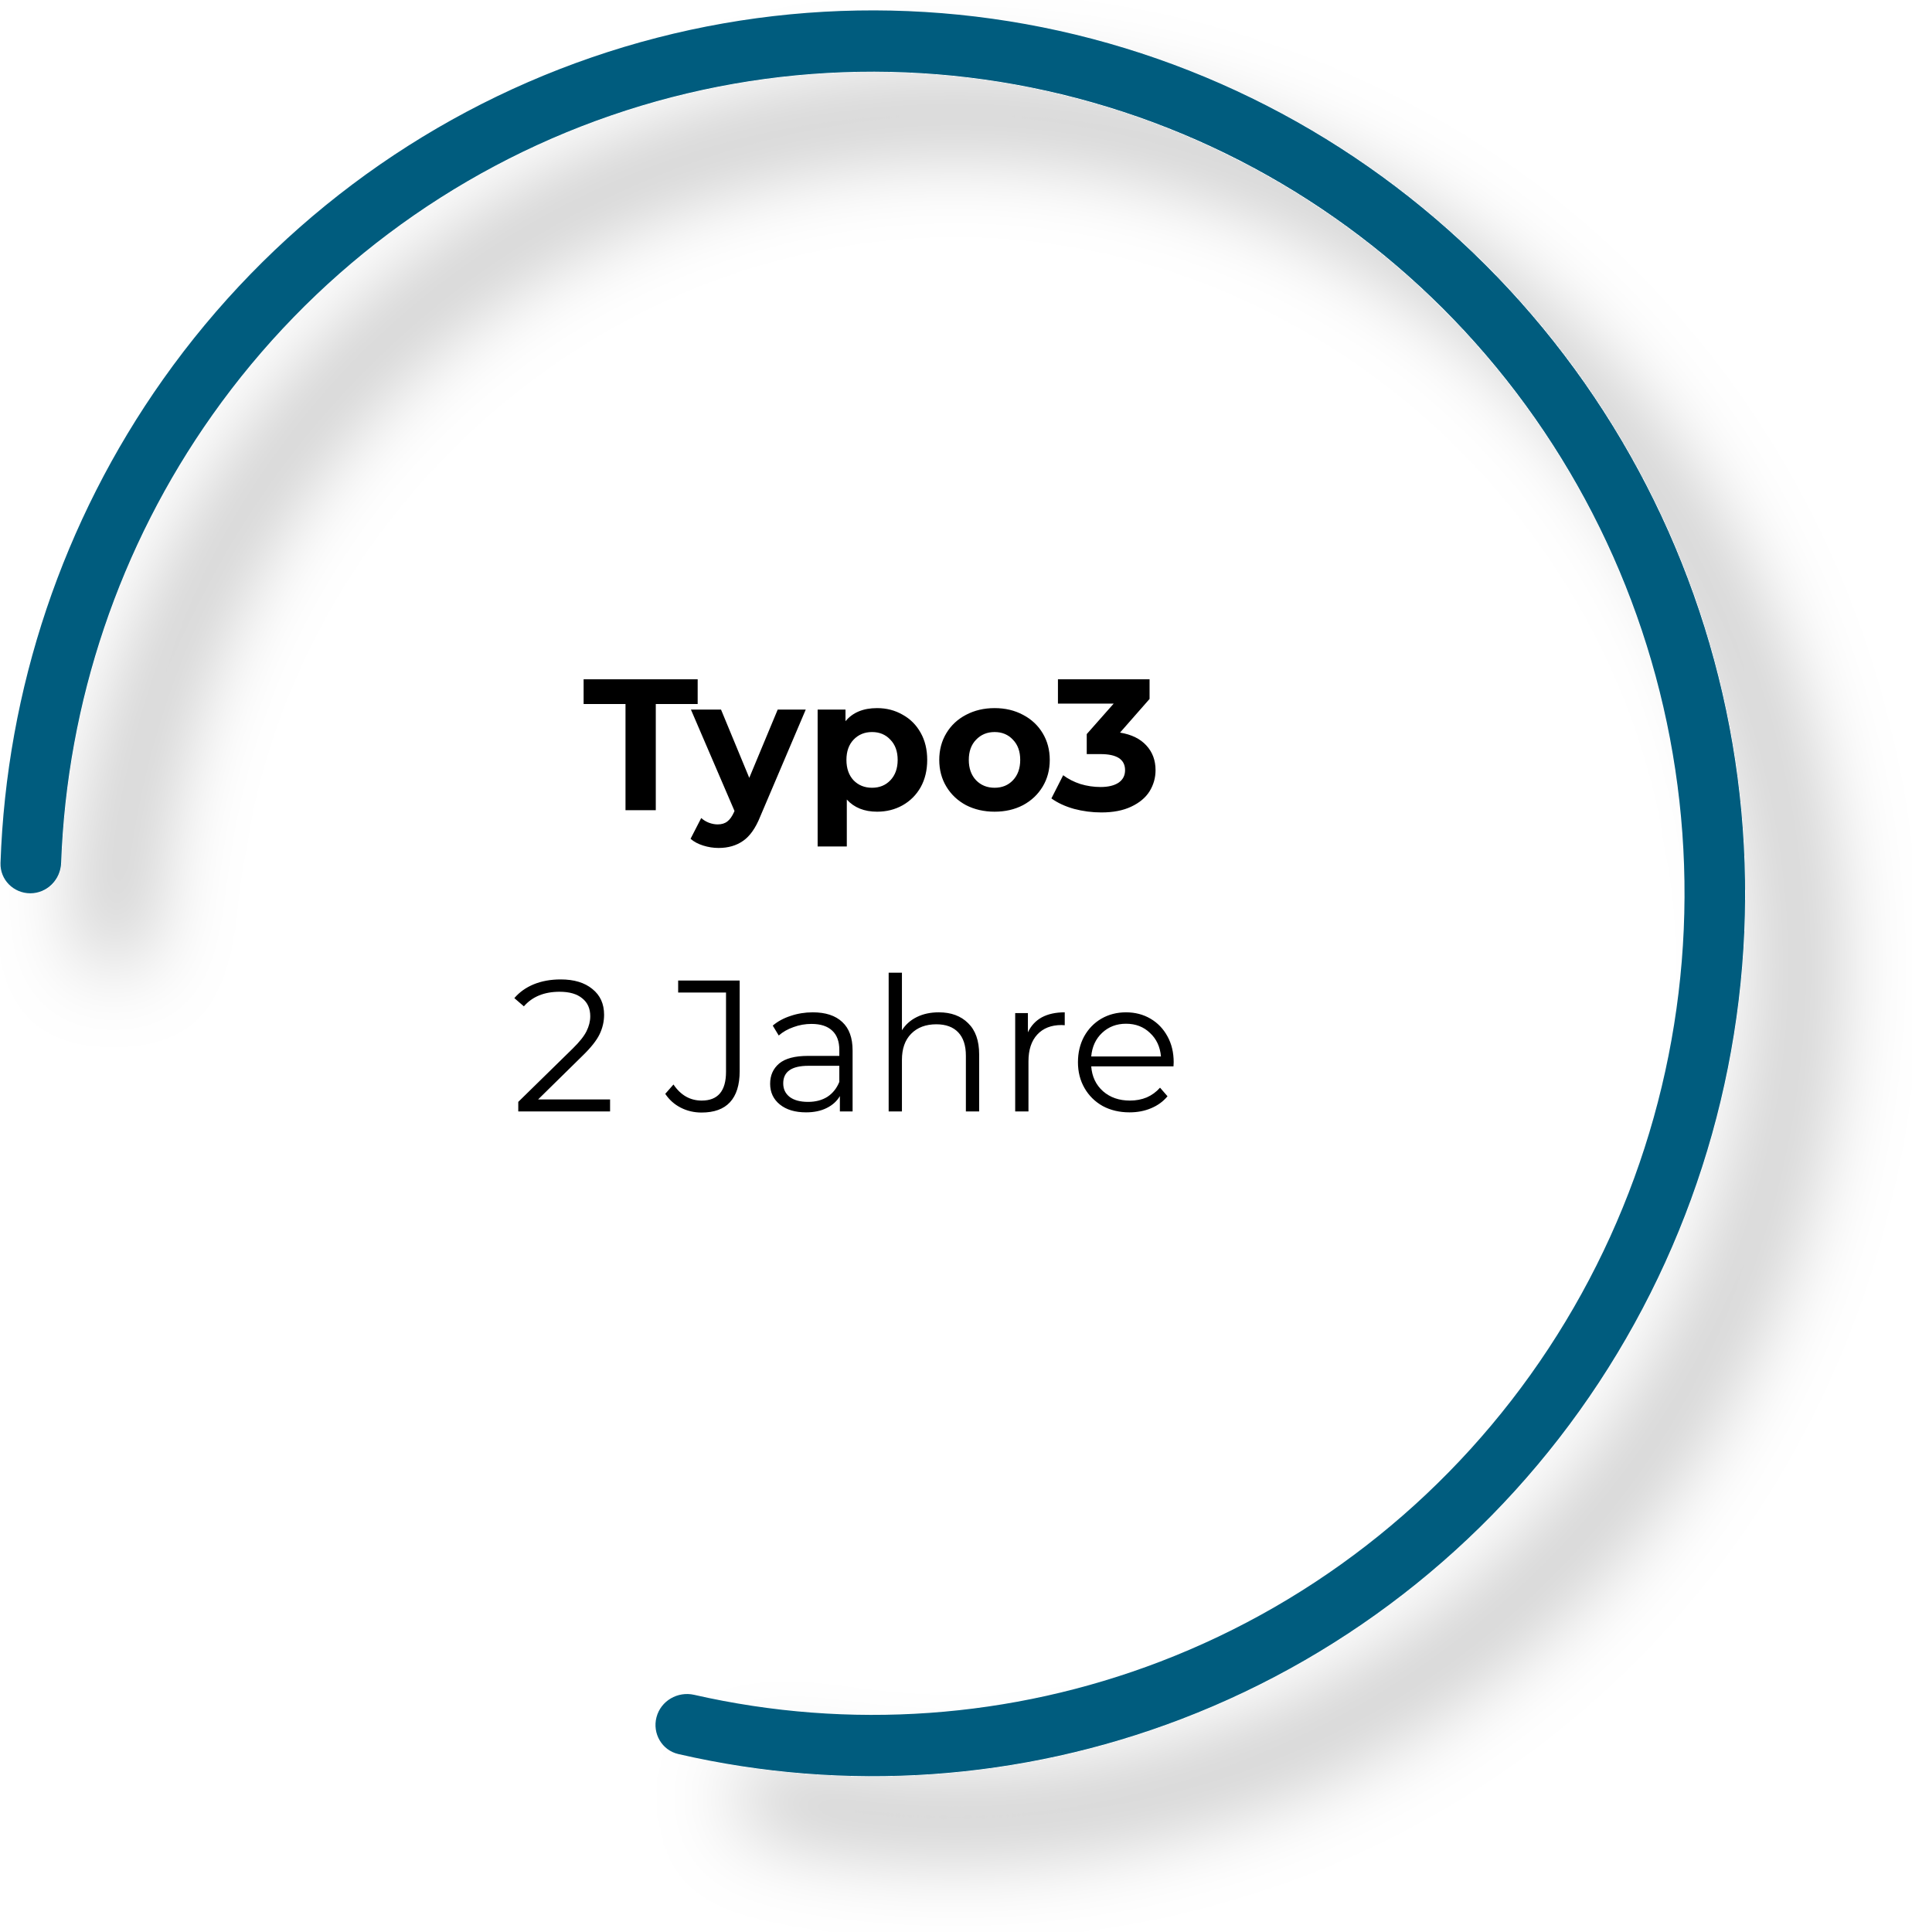
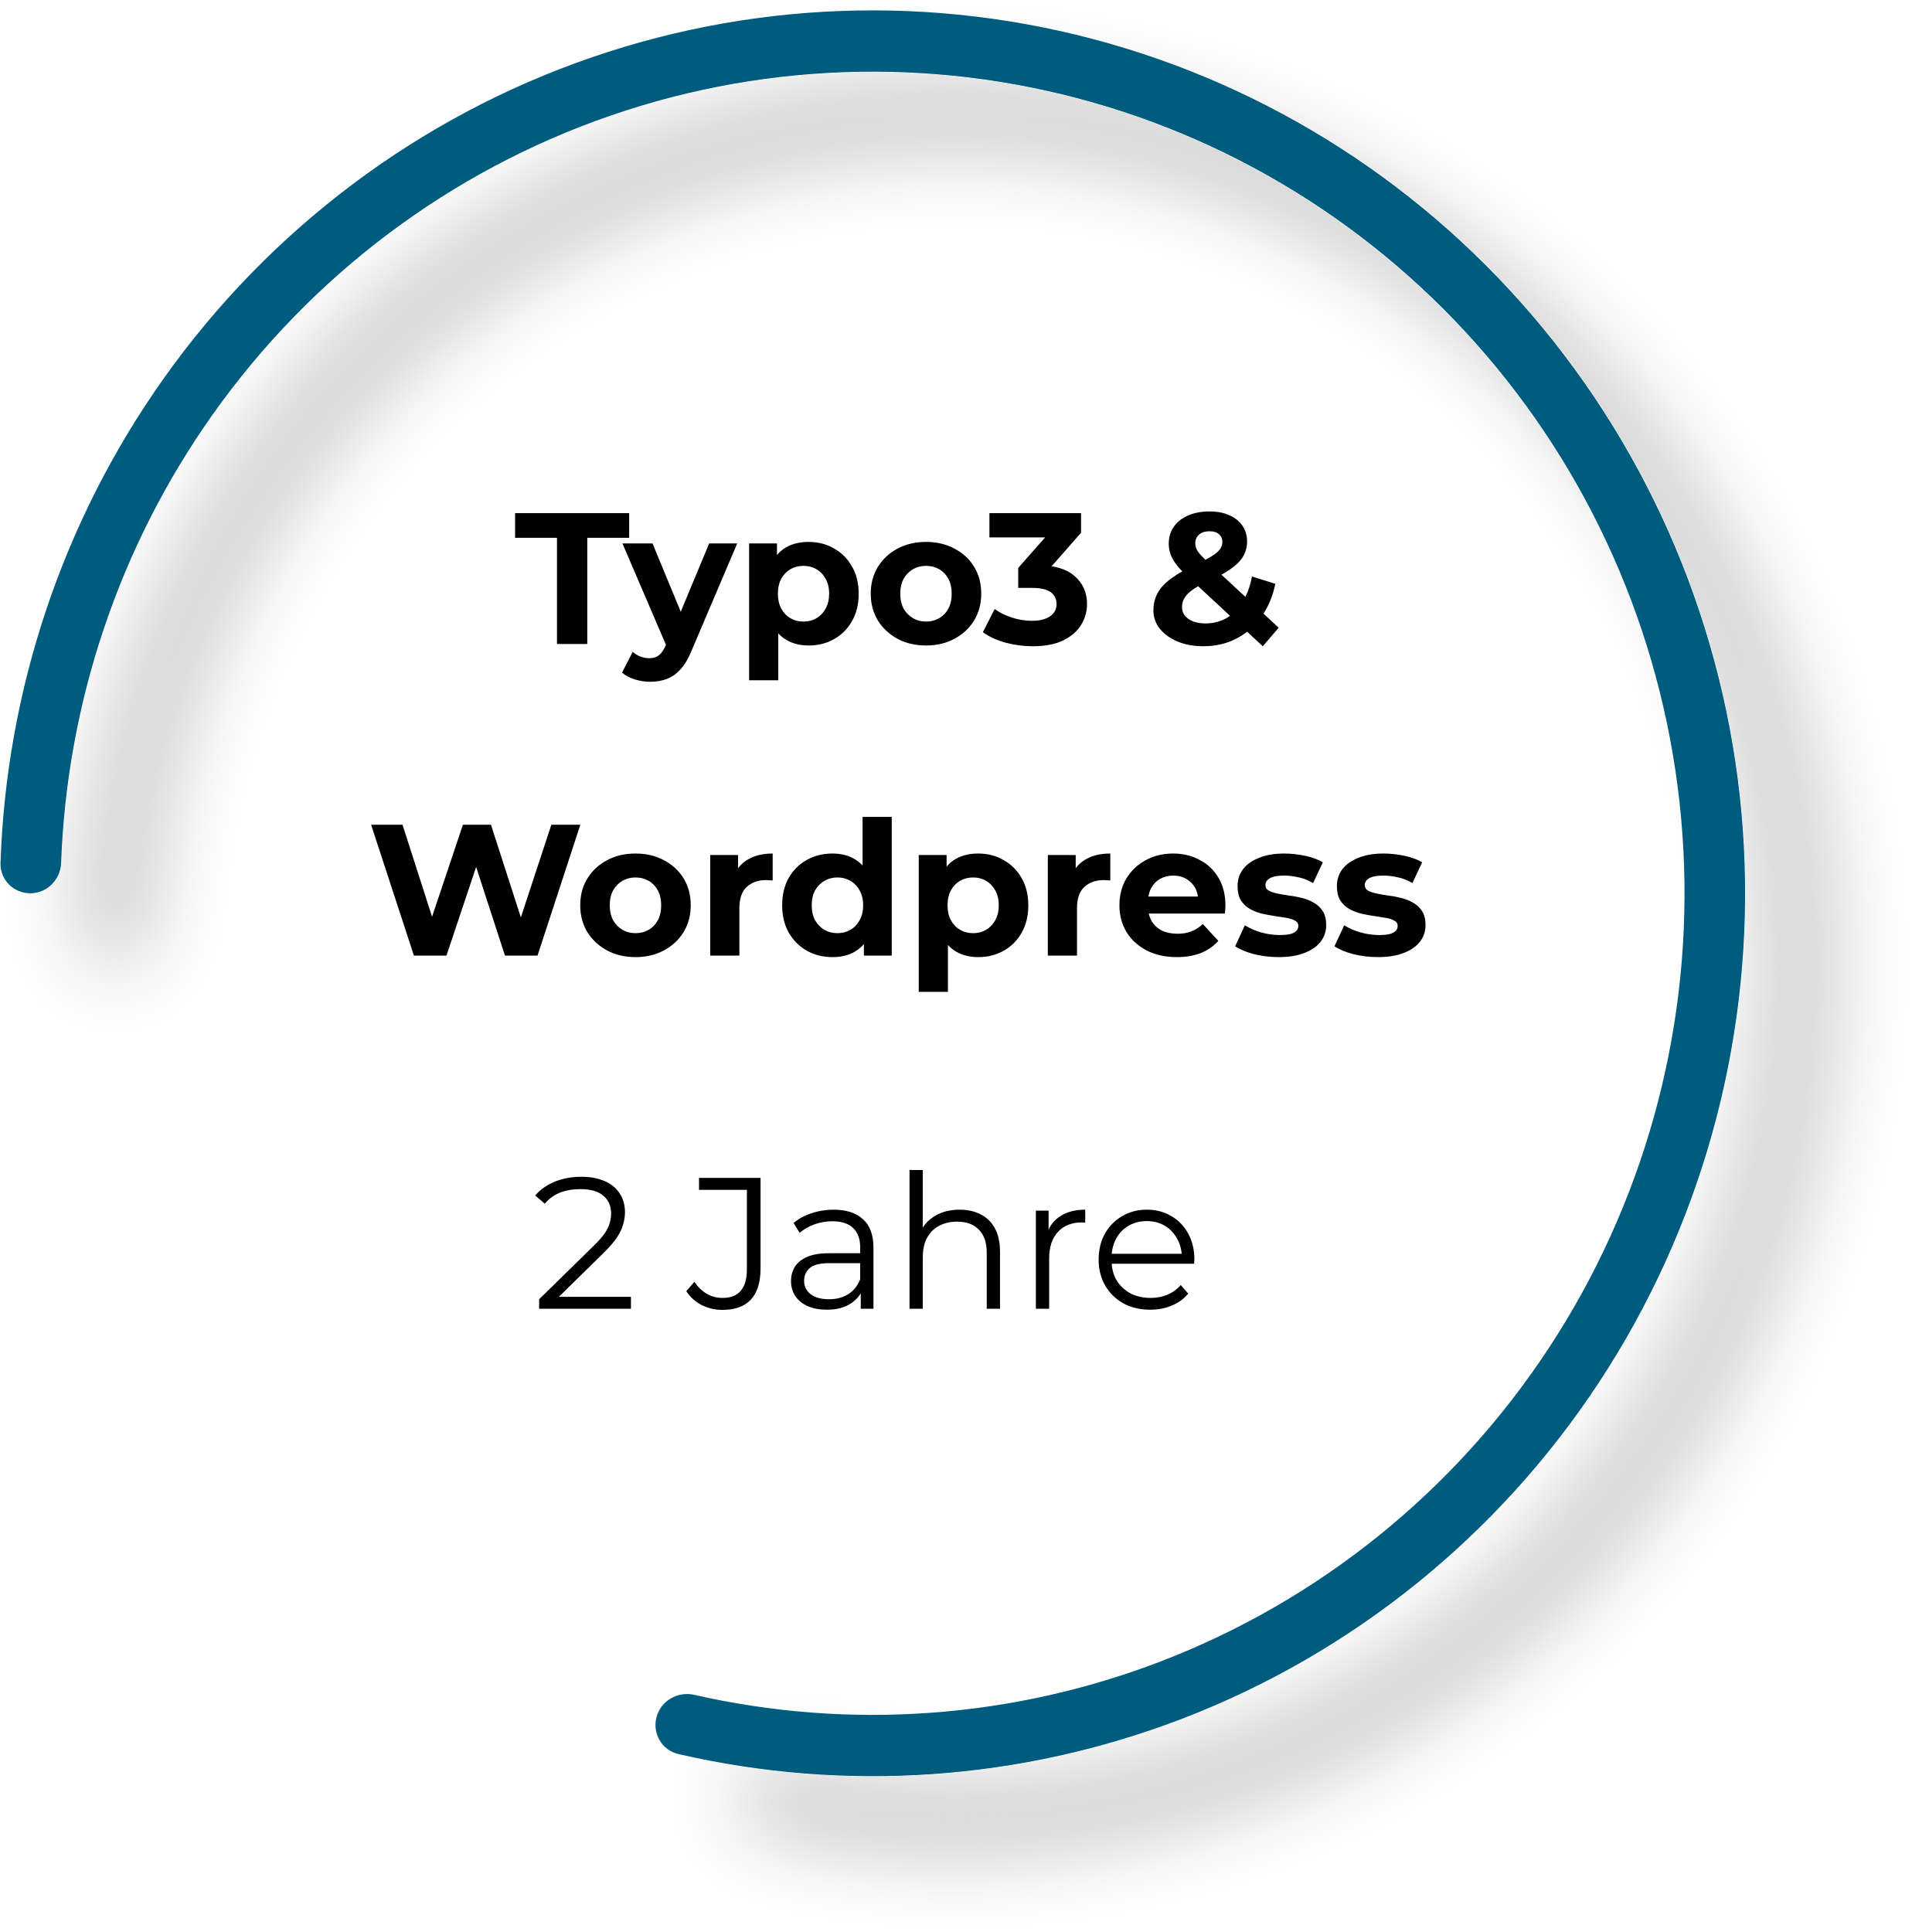
<svg xmlns="http://www.w3.org/2000/svg" width="184" height="186" viewBox="0 0 184 186" fill="none">
  <g filter="url(#filter0_d_0_1)">
    <path d="M2.916 86C1.306 86 -0.005 84.694 0.049 83.084C0.617 66.359 6.052 50.151 15.706 36.51C25.92 22.078 40.343 11.244 56.951 5.528C73.559 -0.189 91.519 -0.5 108.311 4.638C125.102 9.775 139.883 20.103 150.579 34.173C161.276 48.243 167.35 65.349 167.951 83.09C168.551 100.831 163.648 118.317 153.928 133.095C144.209 147.872 130.161 159.2 113.756 165.488C98.266 171.426 81.407 172.589 65.3 168.867C63.721 168.502 62.789 166.89 63.2 165.322C63.615 163.74 65.236 162.804 66.831 163.167C81.749 166.566 97.35 165.466 111.69 159.969C126.956 154.118 140.029 143.577 149.073 129.825C158.118 116.073 162.681 99.801 162.122 83.292C161.563 66.783 155.91 50.865 145.957 37.772C136.003 24.678 122.249 15.067 106.623 10.287C90.997 5.506 74.284 5.795 58.829 11.115C43.374 16.434 29.952 26.516 20.448 39.946C11.503 52.585 6.45 67.592 5.885 83.085C5.826 84.694 4.526 86 2.916 86Z" fill="#005C7E" />
  </g>
-   <path d="M60.216 67.776H56.184V65.4H67.164V67.776H63.132V78H60.216V67.776ZM77.567 68.316L73.193 78.594C72.749 79.71 72.197 80.496 71.537 80.952C70.889 81.408 70.103 81.636 69.179 81.636C68.675 81.636 68.177 81.558 67.685 81.402C67.193 81.246 66.791 81.03 66.479 80.754L67.505 78.756C67.721 78.948 67.967 79.098 68.243 79.206C68.531 79.314 68.813 79.368 69.089 79.368C69.473 79.368 69.785 79.272 70.025 79.08C70.265 78.9 70.481 78.594 70.673 78.162L70.709 78.072L66.515 68.316H69.413L72.131 74.886L74.867 68.316H77.567ZM84.437 68.172C85.337 68.172 86.153 68.382 86.885 68.802C87.629 69.21 88.211 69.792 88.631 70.548C89.051 71.292 89.261 72.162 89.261 73.158C89.261 74.154 89.051 75.03 88.631 75.786C88.211 76.53 87.629 77.112 86.885 77.532C86.153 77.94 85.337 78.144 84.437 78.144C83.201 78.144 82.229 77.754 81.521 76.974V81.492H78.713V68.316H81.395V69.432C82.091 68.592 83.105 68.172 84.437 68.172ZM83.951 75.84C84.671 75.84 85.259 75.6 85.715 75.12C86.183 74.628 86.417 73.974 86.417 73.158C86.417 72.342 86.183 71.694 85.715 71.214C85.259 70.722 84.671 70.476 83.951 70.476C83.231 70.476 82.637 70.722 82.169 71.214C81.713 71.694 81.485 72.342 81.485 73.158C81.485 73.974 81.713 74.628 82.169 75.12C82.637 75.6 83.231 75.84 83.951 75.84ZM95.749 78.144C94.729 78.144 93.811 77.934 92.995 77.514C92.191 77.082 91.561 76.488 91.105 75.732C90.649 74.976 90.421 74.118 90.421 73.158C90.421 72.198 90.649 71.34 91.105 70.584C91.561 69.828 92.191 69.24 92.995 68.82C93.811 68.388 94.729 68.172 95.749 68.172C96.769 68.172 97.681 68.388 98.485 68.82C99.289 69.24 99.919 69.828 100.375 70.584C100.831 71.34 101.059 72.198 101.059 73.158C101.059 74.118 100.831 74.976 100.375 75.732C99.919 76.488 99.289 77.082 98.485 77.514C97.681 77.934 96.769 78.144 95.749 78.144ZM95.749 75.84C96.469 75.84 97.057 75.6 97.513 75.12C97.981 74.628 98.215 73.974 98.215 73.158C98.215 72.342 97.981 71.694 97.513 71.214C97.057 70.722 96.469 70.476 95.749 70.476C95.029 70.476 94.435 70.722 93.967 71.214C93.499 71.694 93.265 72.342 93.265 73.158C93.265 73.974 93.499 74.628 93.967 75.12C94.435 75.6 95.029 75.84 95.749 75.84ZM107.823 70.53C108.927 70.71 109.773 71.124 110.361 71.772C110.949 72.408 111.243 73.2 111.243 74.148C111.243 74.88 111.051 75.558 110.667 76.182C110.283 76.794 109.695 77.286 108.903 77.658C108.123 78.03 107.163 78.216 106.023 78.216C105.135 78.216 104.259 78.102 103.395 77.874C102.543 77.634 101.817 77.298 101.217 76.866L102.351 74.634C102.831 74.994 103.383 75.276 104.007 75.48C104.643 75.672 105.291 75.768 105.951 75.768C106.683 75.768 107.259 75.63 107.679 75.354C108.099 75.066 108.309 74.664 108.309 74.148C108.309 73.116 107.523 72.6 105.951 72.6H104.619V70.674L107.211 67.74H101.847V65.4H110.667V67.29L107.823 70.53Z" fill="black" />
-   <path d="M58.731 105.848V107H49.893V106.082L55.131 100.952C55.791 100.304 56.235 99.746 56.463 99.278C56.703 98.798 56.823 98.318 56.823 97.838C56.823 97.094 56.565 96.518 56.049 96.11C55.545 95.69 54.819 95.48 53.871 95.48C52.395 95.48 51.249 95.948 50.433 96.884L49.515 96.092C50.007 95.516 50.631 95.072 51.387 94.76C52.155 94.448 53.019 94.292 53.979 94.292C55.263 94.292 56.277 94.598 57.021 95.21C57.777 95.81 58.155 96.638 58.155 97.694C58.155 98.342 58.011 98.966 57.723 99.566C57.435 100.166 56.889 100.856 56.085 101.636L51.801 105.848H58.731ZM67.535 107.108C66.815 107.108 66.149 106.952 65.537 106.64C64.925 106.328 64.427 105.884 64.043 105.308L64.835 104.408C65.531 105.44 66.437 105.956 67.553 105.956C69.113 105.956 69.893 105.032 69.893 103.184V95.552H65.285V94.4H71.207V103.13C71.207 104.45 70.895 105.446 70.271 106.118C69.659 106.778 68.747 107.108 67.535 107.108ZM78.244 97.46C79.48 97.46 80.428 97.772 81.088 98.396C81.748 99.008 82.078 99.92 82.078 101.132V107H80.854V105.524C80.566 106.016 80.14 106.4 79.576 106.676C79.024 106.952 78.364 107.09 77.596 107.09C76.54 107.09 75.7 106.838 75.076 106.334C74.452 105.83 74.14 105.164 74.14 104.336C74.14 103.532 74.428 102.884 75.004 102.392C75.592 101.9 76.522 101.654 77.794 101.654H80.8V101.078C80.8 100.262 80.572 99.644 80.116 99.224C79.66 98.792 78.994 98.576 78.118 98.576C77.518 98.576 76.942 98.678 76.39 98.882C75.838 99.074 75.364 99.344 74.968 99.692L74.392 98.738C74.872 98.33 75.448 98.018 76.12 97.802C76.792 97.574 77.5 97.46 78.244 97.46ZM77.794 106.082C78.514 106.082 79.132 105.92 79.648 105.596C80.164 105.26 80.548 104.78 80.8 104.156V102.608H77.83C76.21 102.608 75.4 103.172 75.4 104.3C75.4 104.852 75.61 105.29 76.03 105.614C76.45 105.926 77.038 106.082 77.794 106.082ZM90.374 97.46C91.562 97.46 92.504 97.808 93.2 98.504C93.908 99.188 94.262 100.19 94.262 101.51V107H92.984V101.636C92.984 100.652 92.738 99.902 92.246 99.386C91.754 98.87 91.052 98.612 90.14 98.612C89.12 98.612 88.31 98.918 87.71 99.53C87.122 100.13 86.828 100.964 86.828 102.032V107H85.55V93.644H86.828V99.188C87.176 98.636 87.656 98.21 88.268 97.91C88.88 97.61 89.582 97.46 90.374 97.46ZM98.955 99.386C99.255 98.75 99.699 98.27 100.287 97.946C100.887 97.622 101.625 97.46 102.501 97.46V98.702L102.195 98.684C101.199 98.684 100.419 98.99 99.855 99.602C99.291 100.214 99.009 101.072 99.009 102.176V107H97.731V97.532H98.955V99.386ZM112.971 102.662H105.051C105.123 103.646 105.501 104.444 106.185 105.056C106.869 105.656 107.733 105.956 108.777 105.956C109.365 105.956 109.905 105.854 110.397 105.65C110.889 105.434 111.315 105.122 111.675 104.714L112.395 105.542C111.975 106.046 111.447 106.43 110.811 106.694C110.187 106.958 109.497 107.09 108.741 107.09C107.769 107.09 106.905 106.886 106.149 106.478C105.405 106.058 104.823 105.482 104.403 104.75C103.983 104.018 103.773 103.19 103.773 102.266C103.773 101.342 103.971 100.514 104.367 99.782C104.775 99.05 105.327 98.48 106.023 98.072C106.731 97.664 107.523 97.46 108.399 97.46C109.275 97.46 110.061 97.664 110.757 98.072C111.453 98.48 111.999 99.05 112.395 99.782C112.791 100.502 112.989 101.33 112.989 102.266L112.971 102.662ZM108.399 98.558C107.487 98.558 106.719 98.852 106.095 99.44C105.483 100.016 105.135 100.772 105.051 101.708H111.765C111.681 100.772 111.327 100.016 110.703 99.44C110.091 98.852 109.323 98.558 108.399 98.558Z" fill="black" />
+   <path d="M53.62 62V51.776H49.588V49.4H60.568V51.776H56.536V62H53.62ZM62.583 65.636C62.078 65.636 61.581 65.558 61.089 65.402C60.596 65.246 60.194 65.03 59.883 64.754L60.908 62.756C61.124 62.948 61.37 63.098 61.647 63.206C61.934 63.314 62.217 63.368 62.492 63.368C62.889 63.368 63.2 63.272 63.428 63.08C63.669 62.9 63.885 62.594 64.076 62.162L64.581 60.974L64.796 60.668L68.27 52.316H70.971L66.597 62.594C66.284 63.374 65.924 63.986 65.516 64.43C65.121 64.874 64.677 65.186 64.184 65.366C63.705 65.546 63.17 65.636 62.583 65.636ZM64.239 62.378L59.919 52.316H62.816L66.165 60.416L64.239 62.378ZM77.84 62.144C77.024 62.144 76.31 61.964 75.698 61.604C75.086 61.244 74.606 60.698 74.258 59.966C73.922 59.222 73.754 58.286 73.754 57.158C73.754 56.018 73.916 55.082 74.24 54.35C74.564 53.618 75.032 53.072 75.644 52.712C76.256 52.352 76.988 52.172 77.84 52.172C78.752 52.172 79.568 52.382 80.288 52.802C81.02 53.21 81.596 53.786 82.016 54.53C82.448 55.274 82.664 56.15 82.664 57.158C82.664 58.178 82.448 59.06 82.016 59.804C81.596 60.548 81.02 61.124 80.288 61.532C79.568 61.94 78.752 62.144 77.84 62.144ZM72.116 65.492V52.316H74.798V54.296L74.744 57.176L74.924 60.038V65.492H72.116ZM77.354 59.84C77.822 59.84 78.236 59.732 78.596 59.516C78.968 59.3 79.262 58.994 79.478 58.598C79.706 58.19 79.82 57.71 79.82 57.158C79.82 56.594 79.706 56.114 79.478 55.718C79.262 55.322 78.968 55.016 78.596 54.8C78.236 54.584 77.822 54.476 77.354 54.476C76.886 54.476 76.466 54.584 76.094 54.8C75.722 55.016 75.428 55.322 75.212 55.718C74.996 56.114 74.888 56.594 74.888 57.158C74.888 57.71 74.996 58.19 75.212 58.598C75.428 58.994 75.722 59.3 76.094 59.516C76.466 59.732 76.886 59.84 77.354 59.84ZM89.152 62.144C88.12 62.144 87.202 61.928 86.398 61.496C85.606 61.064 84.976 60.476 84.508 59.732C84.052 58.976 83.824 58.118 83.824 57.158C83.824 56.186 84.052 55.328 84.508 54.584C84.976 53.828 85.606 53.24 86.398 52.82C87.202 52.388 88.12 52.172 89.152 52.172C90.172 52.172 91.084 52.388 91.888 52.82C92.692 53.24 93.322 53.822 93.778 54.566C94.234 55.31 94.462 56.174 94.462 57.158C94.462 58.118 94.234 58.976 93.778 59.732C93.322 60.476 92.692 61.064 91.888 61.496C91.084 61.928 90.172 62.144 89.152 62.144ZM89.152 59.84C89.62 59.84 90.04 59.732 90.412 59.516C90.784 59.3 91.078 58.994 91.294 58.598C91.51 58.19 91.618 57.71 91.618 57.158C91.618 56.594 91.51 56.114 91.294 55.718C91.078 55.322 90.784 55.016 90.412 54.8C90.04 54.584 89.62 54.476 89.152 54.476C88.684 54.476 88.264 54.584 87.892 54.8C87.52 55.016 87.22 55.322 86.992 55.718C86.776 56.114 86.668 56.594 86.668 57.158C86.668 57.71 86.776 58.19 86.992 58.598C87.22 58.994 87.52 59.3 87.892 59.516C88.264 59.732 88.684 59.84 89.152 59.84ZM99.427 62.216C98.551 62.216 97.681 62.102 96.817 61.874C95.953 61.634 95.221 61.298 94.621 60.866L95.755 58.634C96.235 58.982 96.793 59.258 97.429 59.462C98.065 59.666 98.707 59.768 99.355 59.768C100.087 59.768 100.663 59.624 101.083 59.336C101.503 59.048 101.713 58.652 101.713 58.148C101.713 57.668 101.527 57.29 101.155 57.014C100.783 56.738 100.183 56.6 99.355 56.6H98.023V54.674L101.533 50.696L101.857 51.74H95.251V49.4H104.071V51.29L100.579 55.268L99.103 54.422H99.949C101.497 54.422 102.667 54.77 103.459 55.466C104.251 56.162 104.647 57.056 104.647 58.148C104.647 58.856 104.461 59.522 104.089 60.146C103.717 60.758 103.147 61.256 102.379 61.64C101.611 62.024 100.627 62.216 99.427 62.216ZM115.843 62.216C114.919 62.216 114.097 62.066 113.377 61.766C112.657 61.466 112.087 61.058 111.667 60.542C111.247 60.026 111.037 59.432 111.037 58.76C111.037 58.136 111.175 57.578 111.451 57.086C111.727 56.582 112.165 56.114 112.765 55.682C113.365 55.238 114.127 54.806 115.051 54.386C115.723 54.074 116.251 53.798 116.635 53.558C117.019 53.318 117.289 53.09 117.445 52.874C117.601 52.646 117.679 52.418 117.679 52.19C117.679 51.878 117.571 51.626 117.355 51.434C117.151 51.242 116.845 51.146 116.437 51.146C116.005 51.146 115.669 51.254 115.429 51.47C115.189 51.686 115.069 51.962 115.069 52.298C115.069 52.478 115.105 52.658 115.177 52.838C115.249 53.006 115.387 53.204 115.591 53.432C115.795 53.648 116.083 53.93 116.455 54.278L123.097 60.434L121.567 62.216L114.241 55.412C113.821 55.028 113.485 54.668 113.233 54.332C112.981 53.996 112.795 53.666 112.675 53.342C112.567 53.018 112.513 52.682 112.513 52.334C112.513 51.722 112.675 51.182 112.999 50.714C113.323 50.246 113.779 49.886 114.367 49.634C114.955 49.37 115.645 49.238 116.437 49.238C117.169 49.238 117.799 49.358 118.327 49.598C118.867 49.826 119.287 50.156 119.587 50.588C119.899 51.02 120.055 51.536 120.055 52.136C120.055 52.664 119.923 53.15 119.659 53.594C119.395 54.026 118.981 54.434 118.417 54.818C117.865 55.202 117.139 55.592 116.239 55.988C115.627 56.264 115.141 56.534 114.781 56.798C114.433 57.05 114.181 57.308 114.025 57.572C113.869 57.836 113.791 58.13 113.791 58.454C113.791 58.754 113.881 59.024 114.061 59.264C114.253 59.504 114.517 59.69 114.853 59.822C115.189 59.954 115.585 60.02 116.041 60.02C116.773 60.02 117.445 59.852 118.057 59.516C118.669 59.168 119.185 58.658 119.605 57.986C120.037 57.302 120.343 56.474 120.523 55.502L122.773 56.204C122.521 57.428 122.071 58.49 121.423 59.39C120.775 60.29 119.977 60.986 119.029 61.478C118.081 61.97 117.019 62.216 115.843 62.216ZM39.848 92L35.726 79.4H38.75L42.332 90.56H40.82L44.564 79.4H47.264L50.864 90.56H49.406L53.078 79.4H55.868L51.746 92H48.614L45.428 82.208H46.256L42.98 92H39.848ZM61.185 92.144C60.153 92.144 59.235 91.928 58.431 91.496C57.639 91.064 57.009 90.476 56.541 89.732C56.085 88.976 55.857 88.118 55.857 87.158C55.857 86.186 56.085 85.328 56.541 84.584C57.009 83.828 57.639 83.24 58.431 82.82C59.235 82.388 60.153 82.172 61.185 82.172C62.205 82.172 63.117 82.388 63.921 82.82C64.725 83.24 65.355 83.822 65.811 84.566C66.267 85.31 66.495 86.174 66.495 87.158C66.495 88.118 66.267 88.976 65.811 89.732C65.355 90.476 64.725 91.064 63.921 91.496C63.117 91.928 62.205 92.144 61.185 92.144ZM61.185 89.84C61.653 89.84 62.073 89.732 62.445 89.516C62.817 89.3 63.111 88.994 63.327 88.598C63.543 88.19 63.651 87.71 63.651 87.158C63.651 86.594 63.543 86.114 63.327 85.718C63.111 85.322 62.817 85.016 62.445 84.8C62.073 84.584 61.653 84.476 61.185 84.476C60.717 84.476 60.297 84.584 59.925 84.8C59.553 85.016 59.253 85.322 59.025 85.718C58.809 86.114 58.701 86.594 58.701 87.158C58.701 87.71 58.809 88.19 59.025 88.598C59.253 88.994 59.553 89.3 59.925 89.516C60.297 89.732 60.717 89.84 61.185 89.84ZM68.372 92V82.316H71.054V85.052L70.676 84.26C70.964 83.576 71.426 83.06 72.062 82.712C72.698 82.352 73.472 82.172 74.384 82.172V84.764C74.264 84.752 74.156 84.746 74.06 84.746C73.964 84.734 73.862 84.728 73.754 84.728C72.986 84.728 72.362 84.95 71.882 85.394C71.414 85.826 71.18 86.504 71.18 87.428V92H68.372ZM80.141 92.144C79.23 92.144 78.407 91.94 77.675 91.532C76.944 91.112 76.362 90.53 75.93 89.786C75.51 89.042 75.299 88.166 75.299 87.158C75.299 86.138 75.51 85.256 75.93 84.512C76.362 83.768 76.944 83.192 77.675 82.784C78.407 82.376 79.23 82.172 80.141 82.172C80.957 82.172 81.671 82.352 82.284 82.712C82.895 83.072 83.37 83.618 83.706 84.35C84.041 85.082 84.21 86.018 84.21 87.158C84.21 88.286 84.047 89.222 83.724 89.966C83.4 90.698 82.931 91.244 82.32 91.604C81.719 91.964 80.993 92.144 80.141 92.144ZM80.627 89.84C81.084 89.84 81.498 89.732 81.87 89.516C82.242 89.3 82.535 88.994 82.751 88.598C82.98 88.19 83.094 87.71 83.094 87.158C83.094 86.594 82.98 86.114 82.751 85.718C82.535 85.322 82.242 85.016 81.87 84.8C81.498 84.584 81.084 84.476 80.627 84.476C80.159 84.476 79.74 84.584 79.368 84.8C78.996 85.016 78.695 85.322 78.468 85.718C78.251 86.114 78.144 86.594 78.144 87.158C78.144 87.71 78.251 88.19 78.468 88.598C78.695 88.994 78.996 89.3 79.368 89.516C79.74 89.732 80.159 89.84 80.627 89.84ZM83.165 92V90.02L83.219 87.14L83.04 84.278V78.644H85.847V92H83.165ZM94.17 92.144C93.354 92.144 92.64 91.964 92.028 91.604C91.416 91.244 90.936 90.698 90.588 89.966C90.252 89.222 90.084 88.286 90.084 87.158C90.084 86.018 90.246 85.082 90.57 84.35C90.894 83.618 91.362 83.072 91.974 82.712C92.586 82.352 93.318 82.172 94.17 82.172C95.082 82.172 95.898 82.382 96.618 82.802C97.35 83.21 97.926 83.786 98.346 84.53C98.778 85.274 98.994 86.15 98.994 87.158C98.994 88.178 98.778 89.06 98.346 89.804C97.926 90.548 97.35 91.124 96.618 91.532C95.898 91.94 95.082 92.144 94.17 92.144ZM88.446 95.492V82.316H91.128V84.296L91.074 87.176L91.254 90.038V95.492H88.446ZM93.684 89.84C94.152 89.84 94.566 89.732 94.926 89.516C95.298 89.3 95.592 88.994 95.808 88.598C96.036 88.19 96.15 87.71 96.15 87.158C96.15 86.594 96.036 86.114 95.808 85.718C95.592 85.322 95.298 85.016 94.926 84.8C94.566 84.584 94.152 84.476 93.684 84.476C93.216 84.476 92.796 84.584 92.424 84.8C92.052 85.016 91.758 85.322 91.542 85.718C91.326 86.114 91.218 86.594 91.218 87.158C91.218 87.71 91.326 88.19 91.542 88.598C91.758 88.994 92.052 89.3 92.424 89.516C92.796 89.732 93.216 89.84 93.684 89.84ZM100.874 92V82.316H103.556V85.052L103.178 84.26C103.466 83.576 103.928 83.06 104.564 82.712C105.2 82.352 105.974 82.172 106.886 82.172V84.764C106.766 84.752 106.658 84.746 106.562 84.746C106.466 84.734 106.364 84.728 106.256 84.728C105.488 84.728 104.864 84.95 104.384 85.394C103.916 85.826 103.682 86.504 103.682 87.428V92H100.874ZM113.291 92.144C112.187 92.144 111.215 91.928 110.375 91.496C109.547 91.064 108.905 90.476 108.449 89.732C107.993 88.976 107.765 88.118 107.765 87.158C107.765 86.186 107.987 85.328 108.431 84.584C108.887 83.828 109.505 83.24 110.285 82.82C111.065 82.388 111.947 82.172 112.931 82.172C113.879 82.172 114.731 82.376 115.487 82.784C116.255 83.18 116.861 83.756 117.305 84.512C117.749 85.256 117.971 86.15 117.971 87.194C117.971 87.302 117.965 87.428 117.953 87.572C117.941 87.704 117.929 87.83 117.917 87.95H110.051V86.312H116.441L115.361 86.798C115.361 86.294 115.259 85.856 115.055 85.484C114.851 85.112 114.569 84.824 114.209 84.62C113.849 84.404 113.429 84.296 112.949 84.296C112.469 84.296 112.043 84.404 111.671 84.62C111.311 84.824 111.029 85.118 110.825 85.502C110.621 85.874 110.519 86.318 110.519 86.834V87.266C110.519 87.794 110.633 88.262 110.861 88.67C111.101 89.066 111.431 89.372 111.851 89.588C112.283 89.792 112.787 89.894 113.363 89.894C113.879 89.894 114.329 89.816 114.713 89.66C115.109 89.504 115.469 89.27 115.793 88.958L117.287 90.578C116.843 91.082 116.285 91.472 115.613 91.748C114.941 92.012 114.167 92.144 113.291 92.144ZM123.099 92.144C122.271 92.144 121.473 92.048 120.705 91.856C119.949 91.652 119.349 91.4 118.905 91.1L119.841 89.084C120.285 89.36 120.807 89.588 121.407 89.768C122.019 89.936 122.619 90.02 123.207 90.02C123.855 90.02 124.311 89.942 124.575 89.786C124.851 89.63 124.989 89.414 124.989 89.138C124.989 88.91 124.881 88.742 124.665 88.634C124.461 88.514 124.185 88.424 123.837 88.364C123.489 88.304 123.105 88.244 122.685 88.184C122.277 88.124 121.863 88.046 121.443 87.95C121.023 87.842 120.639 87.686 120.291 87.482C119.943 87.278 119.661 87.002 119.445 86.654C119.241 86.306 119.139 85.856 119.139 85.304C119.139 84.692 119.313 84.152 119.661 83.684C120.021 83.216 120.537 82.85 121.209 82.586C121.881 82.31 122.685 82.172 123.621 82.172C124.281 82.172 124.953 82.244 125.637 82.388C126.321 82.532 126.891 82.742 127.347 83.018L126.411 85.016C125.943 84.74 125.469 84.554 124.989 84.458C124.521 84.35 124.065 84.296 123.621 84.296C122.997 84.296 122.541 84.38 122.253 84.548C121.965 84.716 121.821 84.932 121.821 85.196C121.821 85.436 121.923 85.616 122.127 85.736C122.343 85.856 122.625 85.952 122.973 86.024C123.321 86.096 123.699 86.162 124.107 86.222C124.527 86.27 124.947 86.348 125.367 86.456C125.787 86.564 126.165 86.72 126.501 86.924C126.849 87.116 127.131 87.386 127.347 87.734C127.563 88.07 127.671 88.514 127.671 89.066C127.671 89.666 127.491 90.2 127.131 90.668C126.771 91.124 126.249 91.484 125.565 91.748C124.893 92.012 124.071 92.144 123.099 92.144ZM132.661 92.144C131.833 92.144 131.035 92.048 130.267 91.856C129.511 91.652 128.911 91.4 128.467 91.1L129.403 89.084C129.847 89.36 130.369 89.588 130.969 89.768C131.581 89.936 132.181 90.02 132.769 90.02C133.417 90.02 133.873 89.942 134.137 89.786C134.413 89.63 134.551 89.414 134.551 89.138C134.551 88.91 134.443 88.742 134.227 88.634C134.023 88.514 133.747 88.424 133.399 88.364C133.051 88.304 132.667 88.244 132.247 88.184C131.839 88.124 131.425 88.046 131.005 87.95C130.585 87.842 130.201 87.686 129.853 87.482C129.505 87.278 129.223 87.002 129.007 86.654C128.803 86.306 128.701 85.856 128.701 85.304C128.701 84.692 128.875 84.152 129.223 83.684C129.583 83.216 130.099 82.85 130.771 82.586C131.443 82.31 132.247 82.172 133.183 82.172C133.843 82.172 134.515 82.244 135.199 82.388C135.883 82.532 136.453 82.742 136.909 83.018L135.973 85.016C135.505 84.74 135.031 84.554 134.551 84.458C134.083 84.35 133.627 84.296 133.183 84.296C132.559 84.296 132.103 84.38 131.815 84.548C131.527 84.716 131.383 84.932 131.383 85.196C131.383 85.436 131.485 85.616 131.689 85.736C131.905 85.856 132.187 85.952 132.535 86.024C132.883 86.096 133.261 86.162 133.669 86.222C134.089 86.27 134.509 86.348 134.929 86.456C135.349 86.564 135.727 86.72 136.063 86.924C136.411 87.116 136.693 87.386 136.909 87.734C137.125 88.07 137.233 88.514 137.233 89.066C137.233 89.666 137.053 90.2 136.693 90.668C136.333 91.124 135.811 91.484 135.127 91.748C134.455 92.012 133.633 92.144 132.661 92.144Z" fill="black" />
+   <path d="M51.902 126V125.082L57.14 119.952C57.62 119.484 57.98 119.076 58.22 118.728C58.46 118.368 58.622 118.032 58.706 117.72C58.79 117.408 58.832 117.114 58.832 116.838C58.832 116.106 58.58 115.53 58.076 115.11C57.584 114.69 56.852 114.48 55.88 114.48C55.136 114.48 54.476 114.594 53.9 114.822C53.336 115.05 52.85 115.404 52.442 115.884L51.524 115.092C52.016 114.516 52.646 114.072 53.414 113.76C54.182 113.448 55.04 113.292 55.988 113.292C56.84 113.292 57.578 113.43 58.202 113.706C58.826 113.97 59.306 114.36 59.642 114.876C59.99 115.392 60.164 115.998 60.164 116.694C60.164 117.102 60.104 117.504 59.984 117.9C59.876 118.296 59.672 118.716 59.372 119.16C59.084 119.592 58.658 120.084 58.094 120.636L53.288 125.352L52.928 124.848H60.74V126H51.902ZM69.544 126.108C68.836 126.108 68.17 125.952 67.546 125.64C66.934 125.328 66.442 124.884 66.07 124.308L66.844 123.408C67.192 123.912 67.594 124.296 68.05 124.56C68.506 124.824 69.01 124.956 69.562 124.956C71.122 124.956 71.902 124.032 71.902 122.184V114.552H67.294V113.4H73.216V122.13C73.216 123.462 72.904 124.458 72.28 125.118C71.668 125.778 70.756 126.108 69.544 126.108ZM82.863 126V123.912L82.809 123.57V120.078C82.809 119.274 82.581 118.656 82.125 118.224C81.681 117.792 81.015 117.576 80.127 117.576C79.515 117.576 78.933 117.678 78.381 117.882C77.829 118.086 77.361 118.356 76.977 118.692L76.401 117.738C76.881 117.33 77.457 117.018 78.129 116.802C78.801 116.574 79.509 116.46 80.253 116.46C81.477 116.46 82.419 116.766 83.079 117.378C83.751 117.978 84.087 118.896 84.087 120.132V126H82.863ZM79.605 126.09C78.897 126.09 78.279 125.976 77.751 125.748C77.235 125.508 76.839 125.184 76.563 124.776C76.287 124.356 76.149 123.876 76.149 123.336C76.149 122.844 76.263 122.4 76.491 122.004C76.731 121.596 77.115 121.272 77.643 121.032C78.183 120.78 78.903 120.654 79.803 120.654H83.061V121.608H79.839C78.927 121.608 78.291 121.77 77.931 122.094C77.583 122.418 77.409 122.82 77.409 123.3C77.409 123.84 77.619 124.272 78.039 124.596C78.459 124.92 79.047 125.082 79.803 125.082C80.523 125.082 81.141 124.92 81.657 124.596C82.185 124.26 82.569 123.78 82.809 123.156L83.097 124.038C82.857 124.662 82.437 125.16 81.837 125.532C81.249 125.904 80.505 126.09 79.605 126.09ZM92.382 116.46C93.15 116.46 93.822 116.61 94.398 116.91C94.986 117.198 95.442 117.642 95.766 118.242C96.102 118.842 96.27 119.598 96.27 120.51V126H94.992V120.636C94.992 119.64 94.74 118.89 94.236 118.386C93.744 117.87 93.048 117.612 92.148 117.612C91.476 117.612 90.888 117.75 90.384 118.026C89.892 118.29 89.508 118.68 89.232 119.196C88.968 119.7 88.836 120.312 88.836 121.032V126H87.558V112.644H88.836V119.142L88.584 118.656C88.884 117.972 89.364 117.438 90.024 117.054C90.684 116.658 91.47 116.46 92.382 116.46ZM99.722 126V116.55H100.946V119.124L100.82 118.674C101.084 117.954 101.528 117.408 102.152 117.036C102.776 116.652 103.55 116.46 104.474 116.46V117.702C104.426 117.702 104.378 117.702 104.33 117.702C104.282 117.69 104.234 117.684 104.186 117.684C103.19 117.684 102.41 117.99 101.846 118.602C101.282 119.202 101 120.06 101 121.176V126H99.722ZM110.733 126.09C109.749 126.09 108.885 125.886 108.141 125.478C107.397 125.058 106.815 124.488 106.395 123.768C105.975 123.036 105.765 122.202 105.765 121.266C105.765 120.33 105.963 119.502 106.359 118.782C106.767 118.062 107.319 117.498 108.015 117.09C108.723 116.67 109.515 116.46 110.391 116.46C111.279 116.46 112.065 116.664 112.749 117.072C113.445 117.468 113.991 118.032 114.387 118.764C114.783 119.484 114.981 120.318 114.981 121.266C114.981 121.326 114.975 121.392 114.963 121.464C114.963 121.524 114.963 121.59 114.963 121.662H106.737V120.708H114.279L113.775 121.086C113.775 120.402 113.625 119.796 113.325 119.268C113.037 118.728 112.641 118.308 112.137 118.008C111.633 117.708 111.051 117.558 110.391 117.558C109.743 117.558 109.161 117.708 108.645 118.008C108.129 118.308 107.727 118.728 107.439 119.268C107.151 119.808 107.007 120.426 107.007 121.122V121.32C107.007 122.04 107.163 122.676 107.475 123.228C107.799 123.768 108.243 124.194 108.807 124.506C109.383 124.806 110.037 124.956 110.769 124.956C111.345 124.956 111.879 124.854 112.371 124.65C112.875 124.446 113.307 124.134 113.667 123.714L114.387 124.542C113.967 125.046 113.439 125.43 112.803 125.694C112.179 125.958 111.489 126.09 110.733 126.09Z" fill="black" />
  <defs>
    <filter id="filter0_d_0_1" x="0.048" y="0" width="183.952" height="186" filterUnits="userSpaceOnUse" color-interpolation-filters="sRGB">
      <feFlood flood-opacity="0" result="BackgroundImageFix" />
      <feColorMatrix in="SourceAlpha" type="matrix" values="0 0 0 0 0 0 0 0 0 0 0 0 0 0 0 0 0 0 127 0" result="hardAlpha" />
      <feOffset dx="8" dy="7" />
      <feGaussianBlur stdDeviation="4" />
      <feComposite in2="hardAlpha" operator="out" />
      <feColorMatrix type="matrix" values="0 0 0 0 0 0 0 0 0 0 0 0 0 0 0 0 0 0 0.25 0" />
      <feBlend mode="normal" in2="BackgroundImageFix" result="effect1_dropShadow_0_1" />
      <feBlend mode="normal" in="SourceGraphic" in2="effect1_dropShadow_0_1" result="shape" />
    </filter>
  </defs>
</svg>
